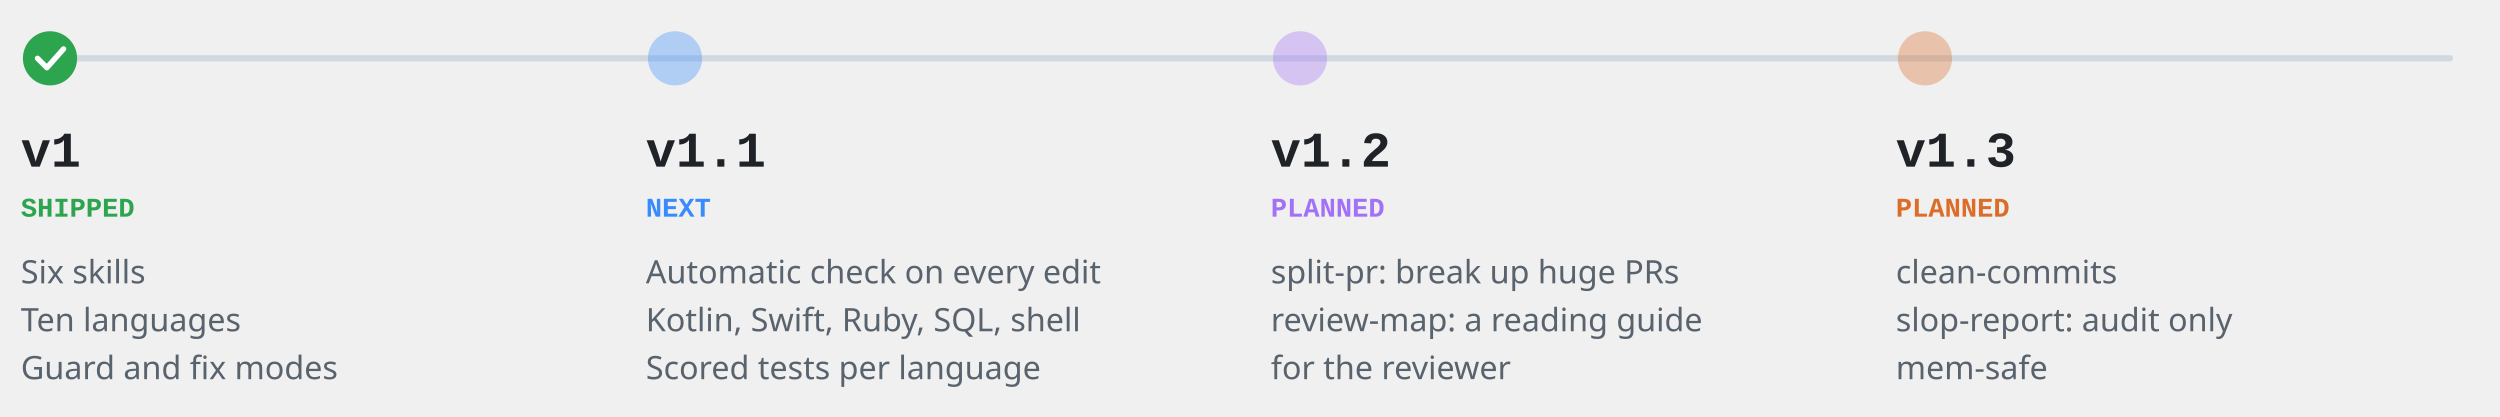
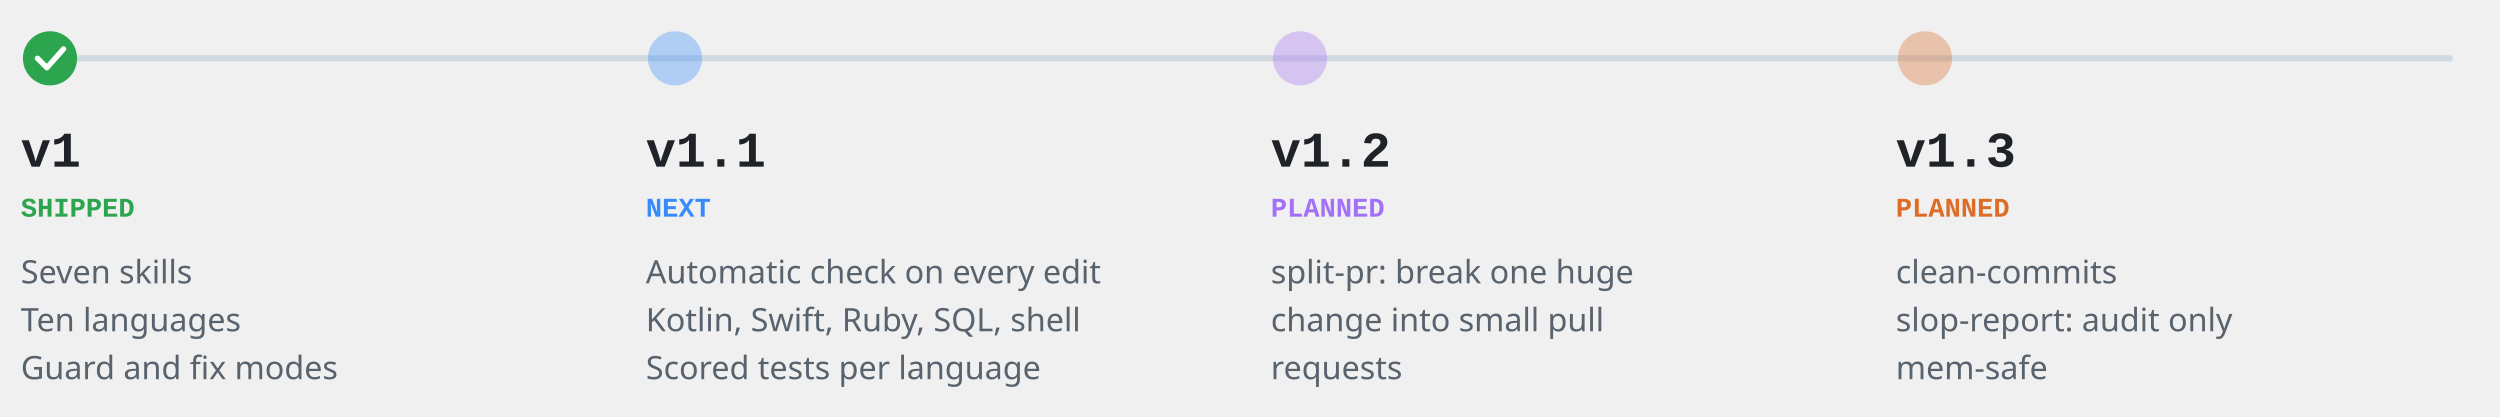
<svg xmlns="http://www.w3.org/2000/svg" viewBox="0 0 1200 200" width="1200" height="200" role="img" aria-label="Roadmap: v1 shipped with six skills and ten languages; v1.1 automatic checks and more languages; v1.2 split-pr and review-map; v1.3 clean-commits, slop-report and mem-safe">
  <style>
.card{fill:#f6f8fa;stroke:#d1d9e0}.fg{fill:#1f2328}.mu{fill:#59636e}.ln{stroke:#d1d9e0}.chip{fill:#ffffff;stroke:#d1d9e0}
@media (prefers-color-scheme: dark){.card{fill:#161b22;stroke:#30363d}.fg{fill:#e6edf3}.mu{fill:#8b949e}.ln{stroke:#30363d}.chip{fill:#0d1117;stroke:#30363d}}
</style>
  <path d="M24 28H1176" class="ln" stroke-width="3" stroke-linecap="round" />
  <circle cx="24" cy="28" r="13" fill="#2da44e" />
  <path d="M18 28l4.5 4.5 8-9" fill="none" stroke="#ffffff" stroke-width="2.6" stroke-linecap="round" stroke-linejoin="round" />
  <text x="10" y="80" class="fg" font-family="ui-monospace, SFMono-Regular, 'SF Mono', Menlo, Consolas, 'Liberation Mono', monospace" font-size="24" font-weight="700" text-anchor="start">v1</text>
  <text x="10" y="104" font-family="ui-monospace, SFMono-Regular, 'SF Mono', Menlo, Consolas, 'Liberation Mono', monospace" font-size="13" font-weight="700" fill="#2da44e">SHIPPED</text>
-   <text x="10" y="136" class="mu" font-family="-apple-system, BlinkMacSystemFont, 'Segoe UI', 'Noto Sans', Helvetica, Arial, sans-serif" font-size="15.5" font-weight="400" text-anchor="start">Six skills</text>
+   <text x="10" y="136" class="mu" font-family="-apple-system, BlinkMacSystemFont, 'Segoe UI', 'Noto Sans', Helvetica, Arial, sans-serif" font-size="15.5" font-weight="400" text-anchor="start">Seven skills</text>
  <text x="10" y="159" class="mu" font-family="-apple-system, BlinkMacSystemFont, 'Segoe UI', 'Noto Sans', Helvetica, Arial, sans-serif" font-size="15.5" font-weight="400" text-anchor="start">Ten languages</text>
  <text x="10" y="182" class="mu" font-family="-apple-system, BlinkMacSystemFont, 'Segoe UI', 'Noto Sans', Helvetica, Arial, sans-serif" font-size="15.5" font-weight="400" text-anchor="start">Guard and fix modes</text>
  <circle cx="324" cy="28" r="13" fill="#388bfd" opacity="0.35" />
  <text x="310" y="80" class="fg" font-family="ui-monospace, SFMono-Regular, 'SF Mono', Menlo, Consolas, 'Liberation Mono', monospace" font-size="24" font-weight="700" text-anchor="start">v1.1</text>
  <text x="310" y="104" font-family="ui-monospace, SFMono-Regular, 'SF Mono', Menlo, Consolas, 'Liberation Mono', monospace" font-size="13" font-weight="700" fill="#388bfd">NEXT</text>
  <text x="310" y="136" class="mu" font-family="-apple-system, BlinkMacSystemFont, 'Segoe UI', 'Noto Sans', Helvetica, Arial, sans-serif" font-size="15.5" font-weight="400" text-anchor="start">Automatic check on every edit</text>
  <text x="310" y="159" class="mu" font-family="-apple-system, BlinkMacSystemFont, 'Segoe UI', 'Noto Sans', Helvetica, Arial, sans-serif" font-size="15.5" font-weight="400" text-anchor="start">Kotlin, Swift, Ruby, SQL, shell</text>
  <text x="310" y="182" class="mu" font-family="-apple-system, BlinkMacSystemFont, 'Segoe UI', 'Noto Sans', Helvetica, Arial, sans-serif" font-size="15.5" font-weight="400" text-anchor="start">Scored tests per language</text>
  <circle cx="624" cy="28" r="13" fill="#a371f7" opacity="0.35" />
  <text x="610" y="80" class="fg" font-family="ui-monospace, SFMono-Regular, 'SF Mono', Menlo, Consolas, 'Liberation Mono', monospace" font-size="24" font-weight="700" text-anchor="start">v1.2</text>
  <text x="610" y="104" font-family="ui-monospace, SFMono-Regular, 'SF Mono', Menlo, Consolas, 'Liberation Mono', monospace" font-size="13" font-weight="700" fill="#a371f7">PLANNED</text>
-   <text x="610" y="136" class="mu" font-family="-apple-system, BlinkMacSystemFont, 'Segoe UI', 'Noto Sans', Helvetica, Arial, sans-serif" font-size="15.5" font-weight="400" text-anchor="start">split-pr: break up huge PRs</text>
-   <text x="610" y="159" class="mu" font-family="-apple-system, BlinkMacSystemFont, 'Segoe UI', 'Noto Sans', Helvetica, Arial, sans-serif" font-size="15.5" font-weight="400" text-anchor="start">review-map: a reading guide</text>
-   <text x="610" y="182" class="mu" font-family="-apple-system, BlinkMacSystemFont, 'Segoe UI', 'Noto Sans', Helvetica, Arial, sans-serif" font-size="15.5" font-weight="400" text-anchor="start">for the reviewer</text>
+   <text x="610" y="136" class="mu" font-family="-apple-system, BlinkMacSystemFont, 'Segoe UI', 'Noto Sans', Helvetica, Arial, sans-serif" font-size="15.5" font-weight="400" text-anchor="start">split-pr: break one huge</text>
+   <text x="610" y="159" class="mu" font-family="-apple-system, BlinkMacSystemFont, 'Segoe UI', 'Noto Sans', Helvetica, Arial, sans-serif" font-size="15.5" font-weight="400" text-anchor="start">change into small pull</text>
+   <text x="610" y="182" class="mu" font-family="-apple-system, BlinkMacSystemFont, 'Segoe UI', 'Noto Sans', Helvetica, Arial, sans-serif" font-size="15.5" font-weight="400" text-anchor="start">requests</text>
  <circle cx="924" cy="28" r="13" fill="#db6d28" opacity="0.35" />
  <text x="910" y="80" class="fg" font-family="ui-monospace, SFMono-Regular, 'SF Mono', Menlo, Consolas, 'Liberation Mono', monospace" font-size="24" font-weight="700" text-anchor="start">v1.3</text>
  <text x="910" y="104" font-family="ui-monospace, SFMono-Regular, 'SF Mono', Menlo, Consolas, 'Liberation Mono', monospace" font-size="13" font-weight="700" fill="#db6d28">PLANNED</text>
  <text x="910" y="136" class="mu" font-family="-apple-system, BlinkMacSystemFont, 'Segoe UI', 'Noto Sans', Helvetica, Arial, sans-serif" font-size="15.5" font-weight="400" text-anchor="start">clean-commits</text>
  <text x="910" y="159" class="mu" font-family="-apple-system, BlinkMacSystemFont, 'Segoe UI', 'Noto Sans', Helvetica, Arial, sans-serif" font-size="15.5" font-weight="400" text-anchor="start">slop-report: audit only</text>
  <text x="910" y="182" class="mu" font-family="-apple-system, BlinkMacSystemFont, 'Segoe UI', 'Noto Sans', Helvetica, Arial, sans-serif" font-size="15.5" font-weight="400" text-anchor="start">mem-safe</text>
</svg>
